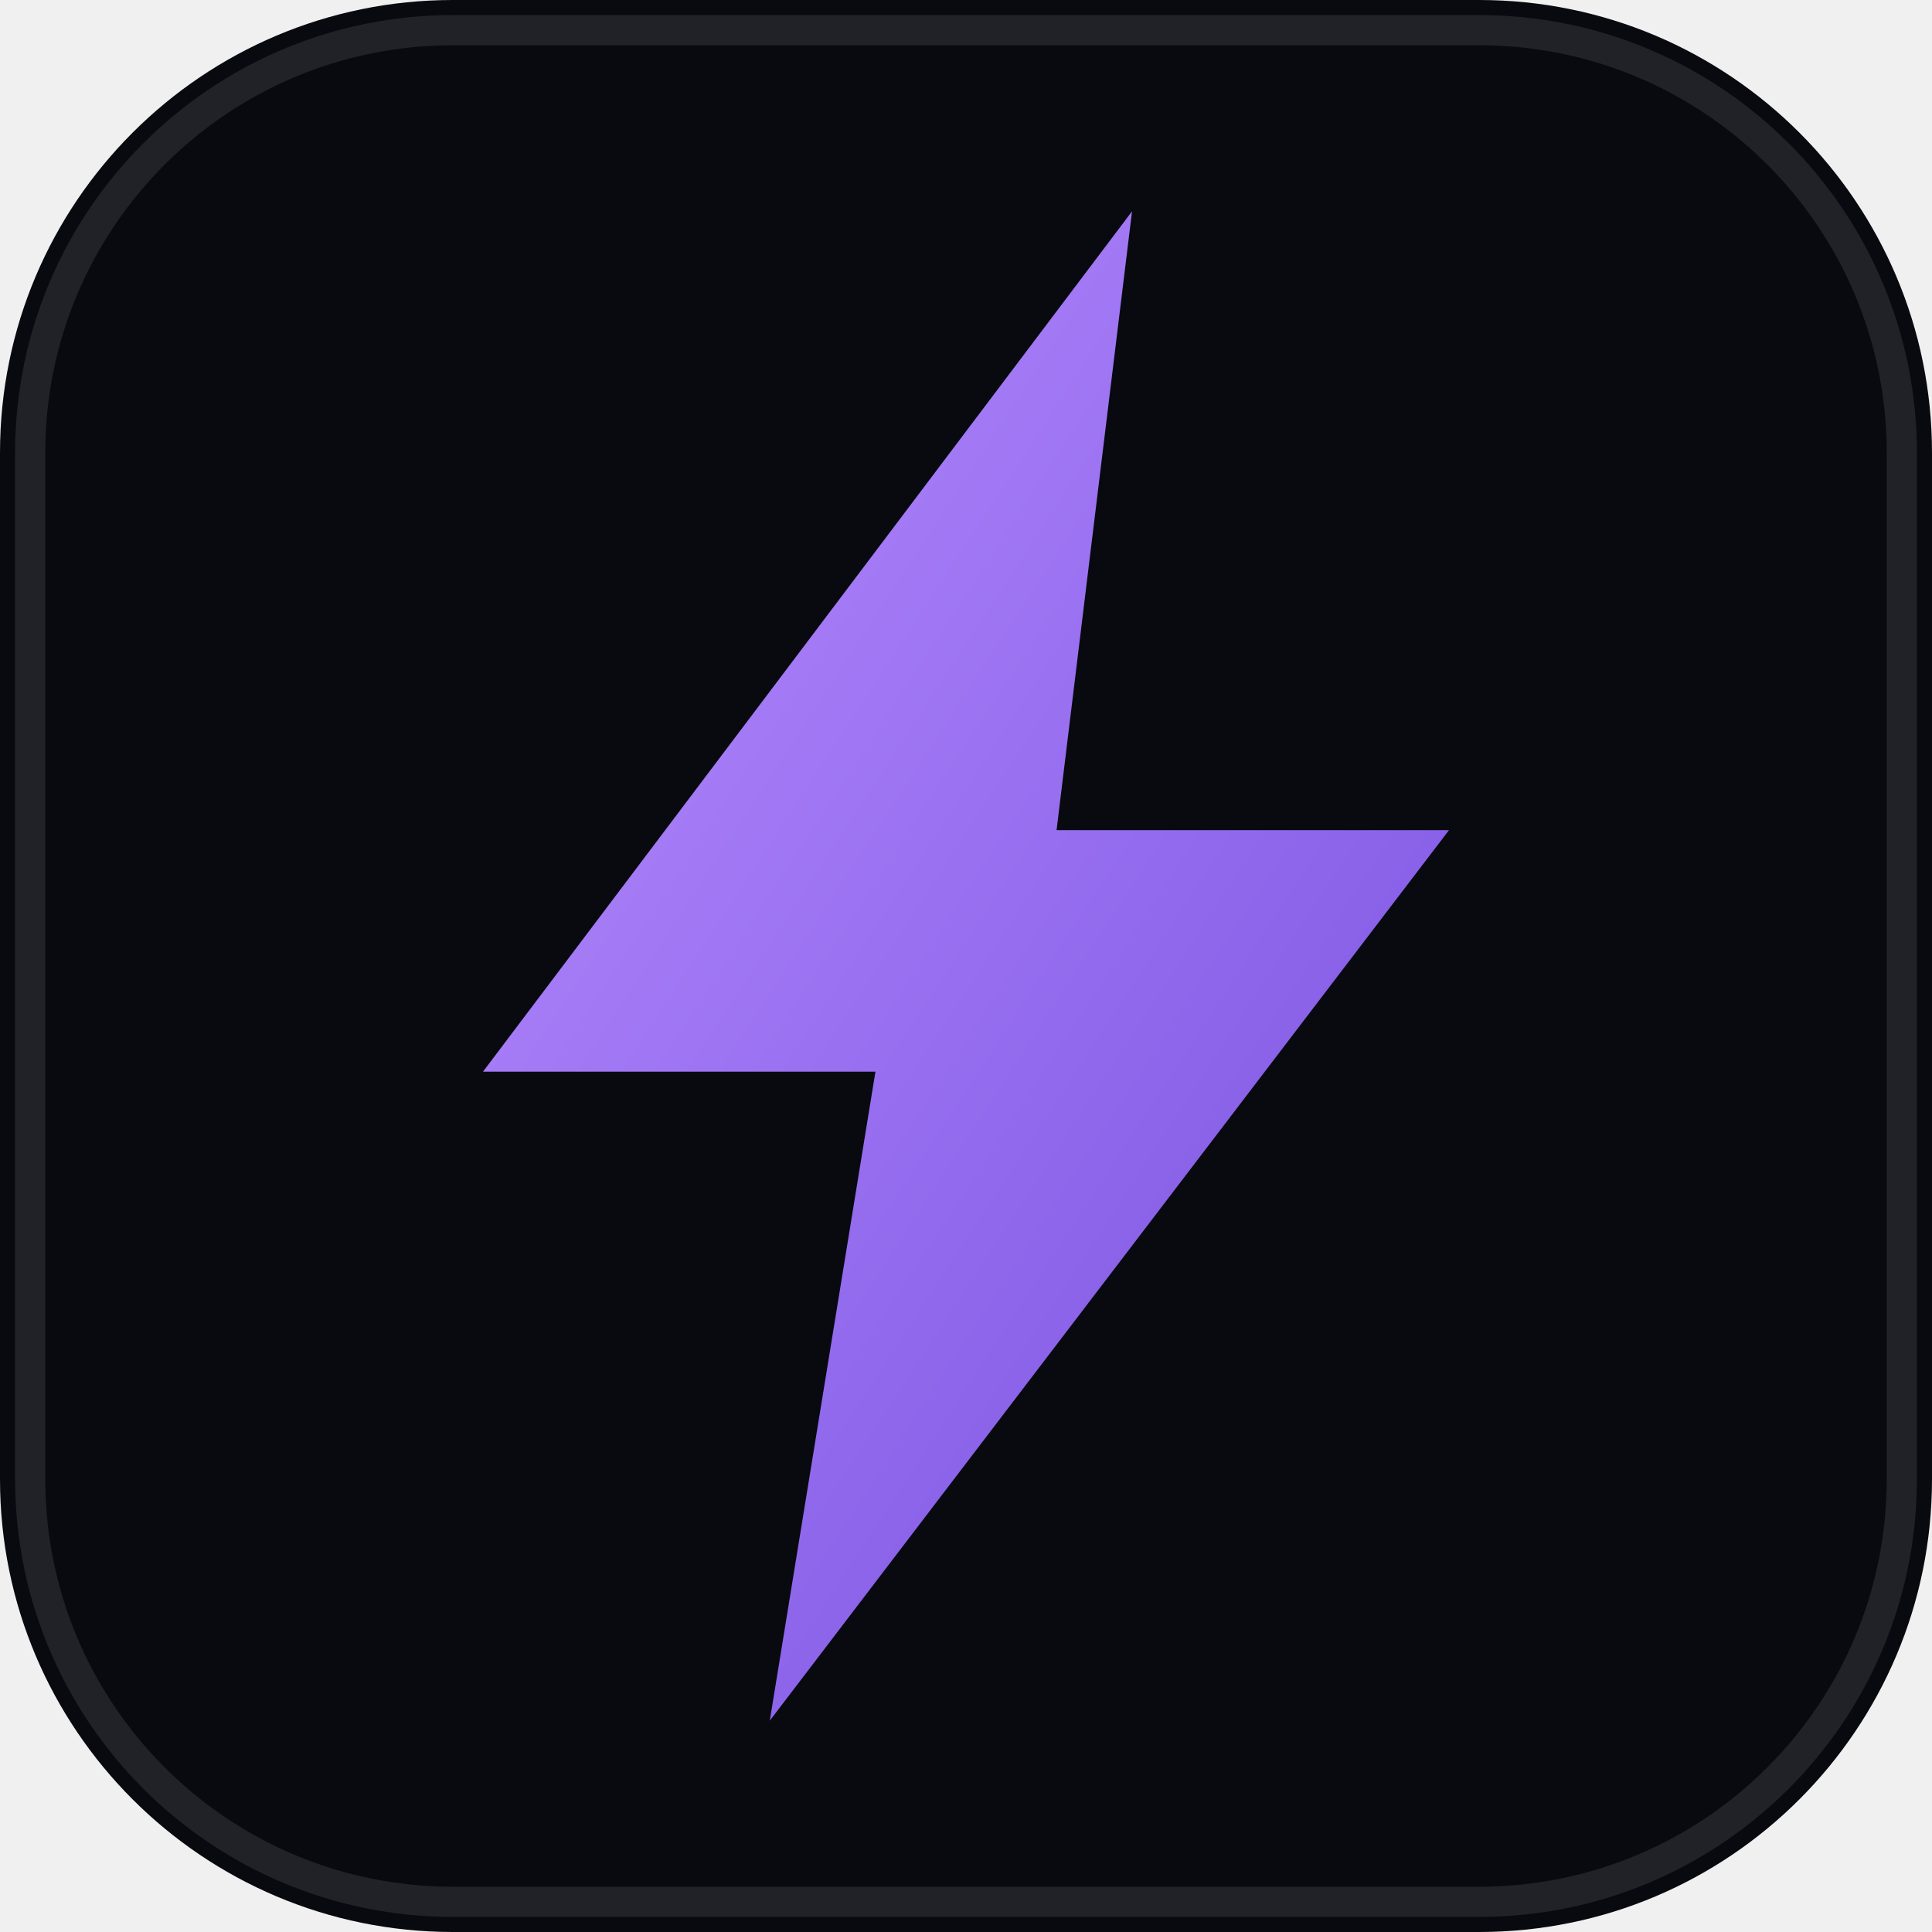
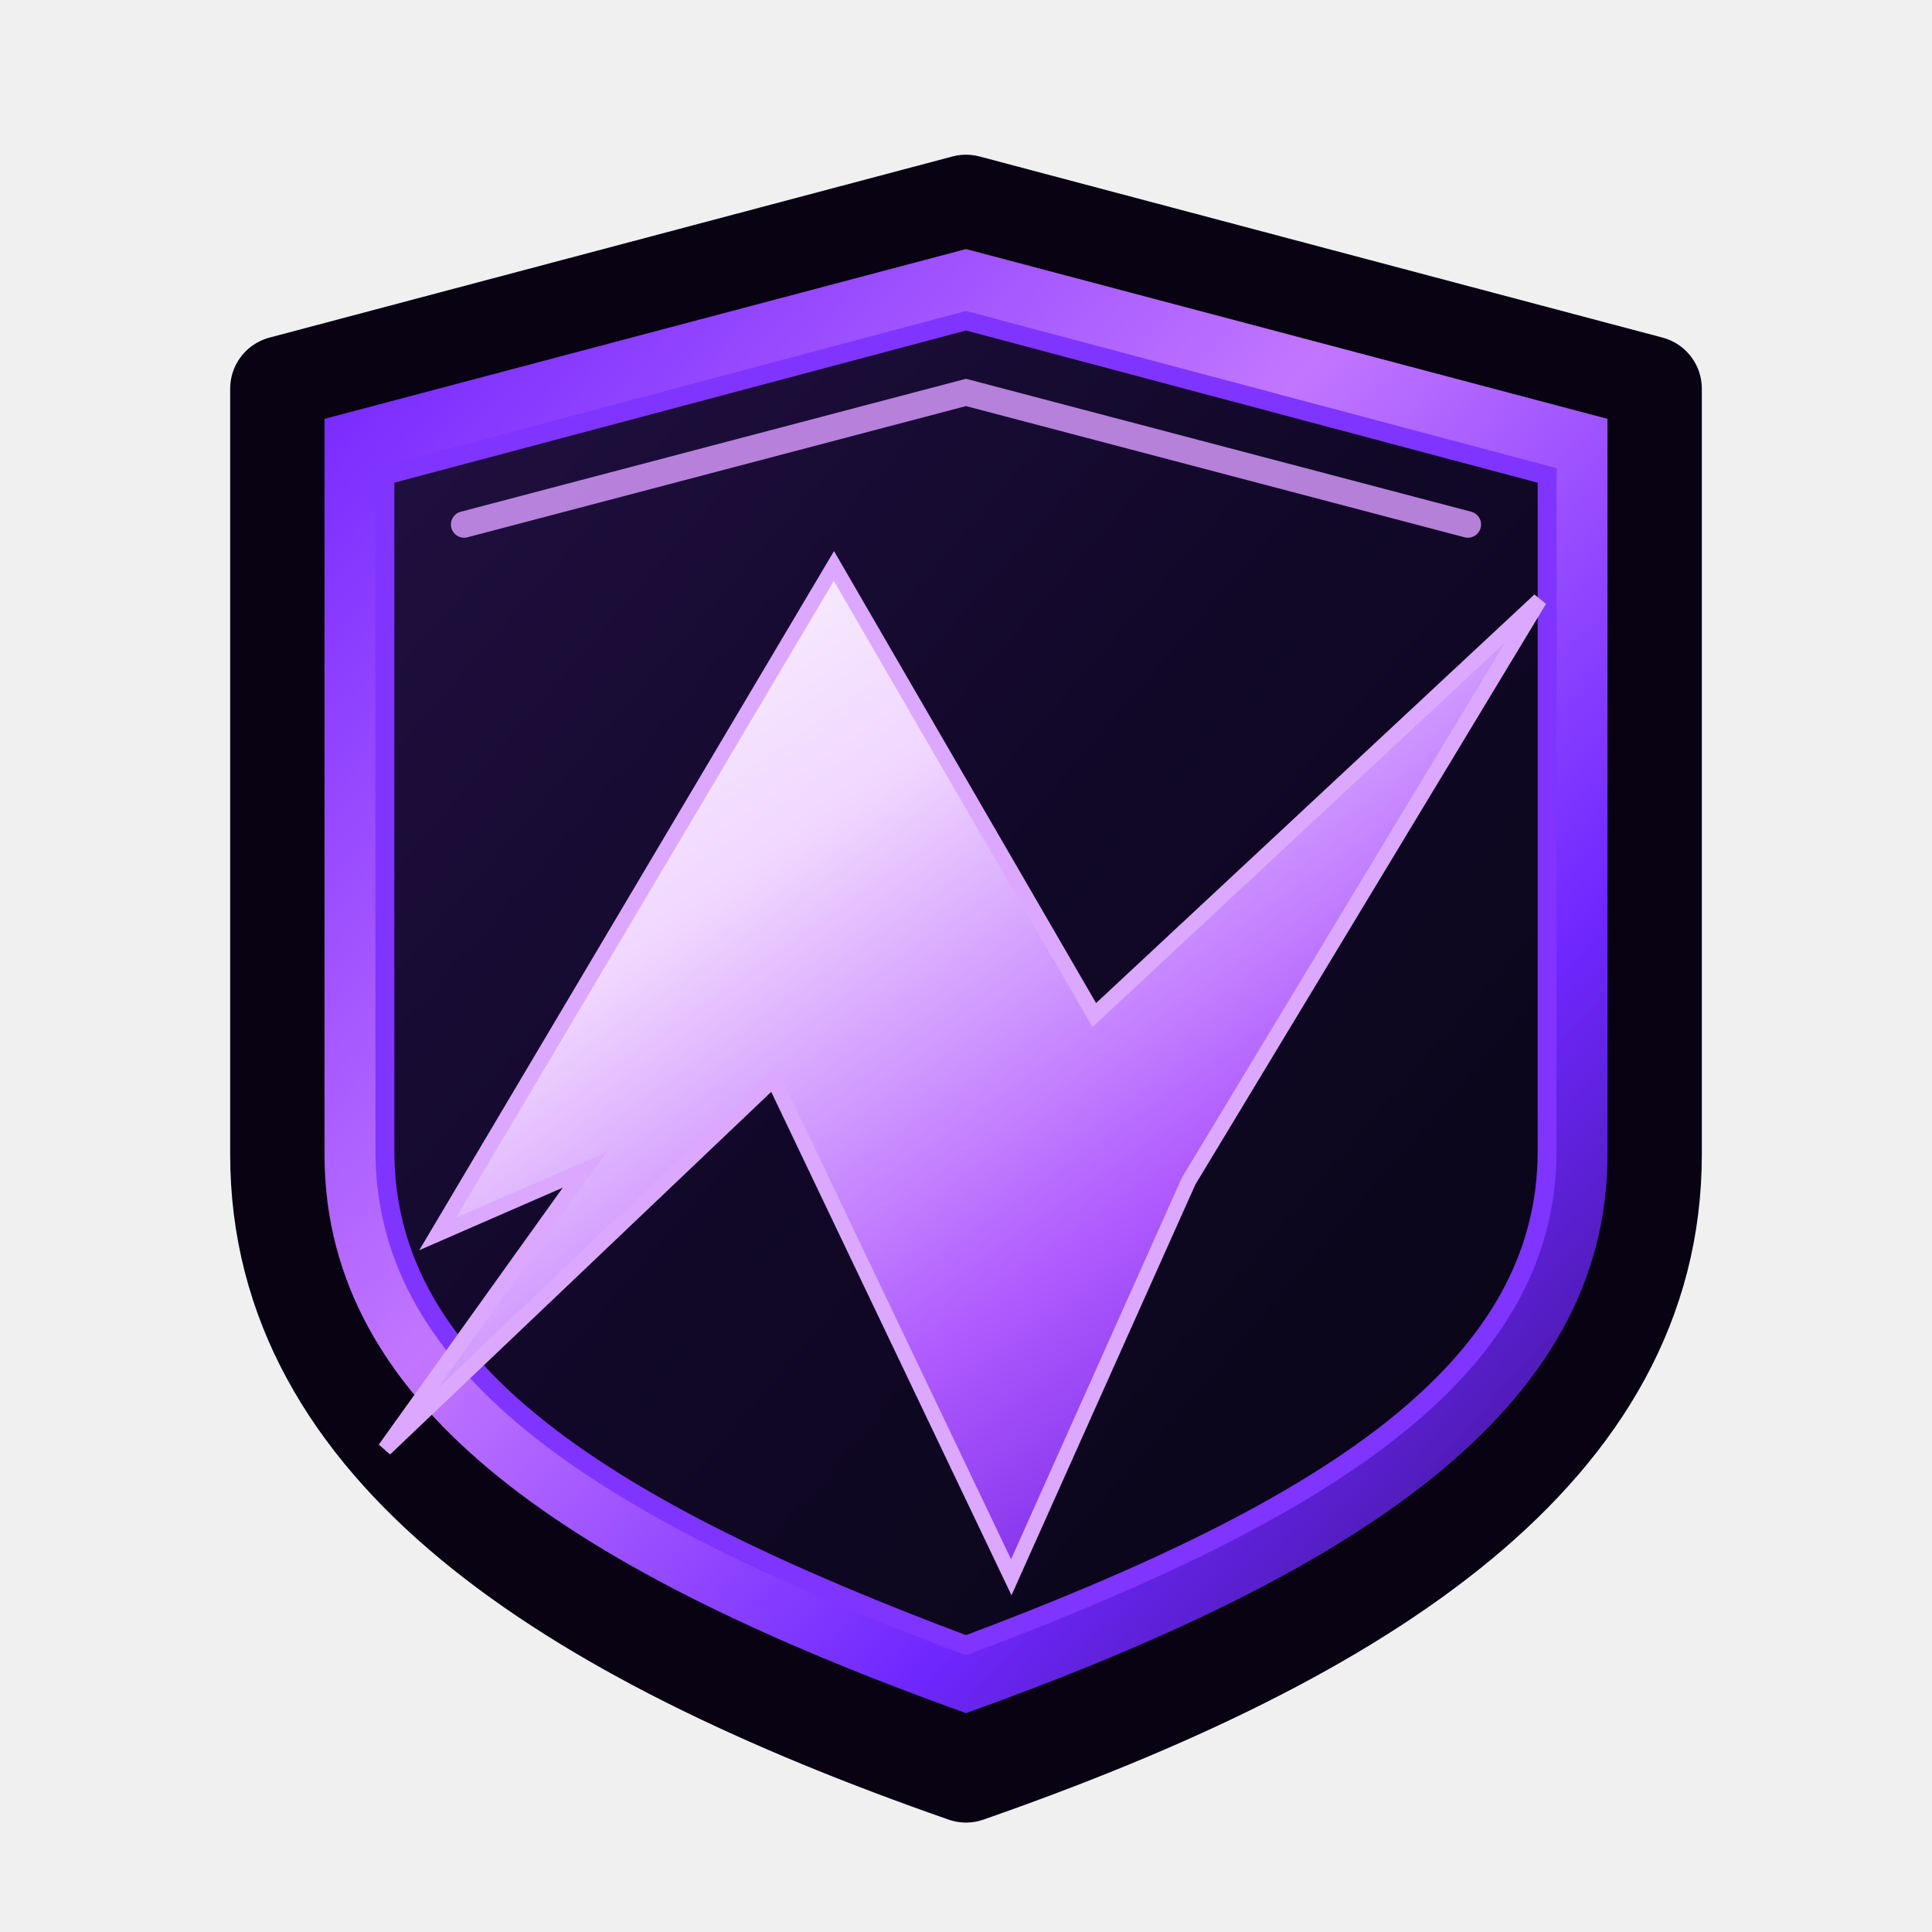
- <svg xmlns="http://www.w3.org/2000/svg" viewBox="0 0 64 64">
+ <svg xmlns="http://www.w3.org/2000/svg" viewBox="0 0 512 512">
  <defs>
-     <linearGradient id="g" x1="0" y1="0" x2="1" y2="1">
-       <stop stop-color="#b88cff" />
-       <stop offset="1" stop-color="#7550df" />
+     <linearGradient id="shield" x1="0" y1="0" x2="1" y2="1">
+       <stop offset="0" stop-color="#211042" />
+       <stop offset="0.48" stop-color="#110828" />
+       <stop offset="1" stop-color="#080514" />
+     </linearGradient>
+     <linearGradient id="rim" x1="0" y1="0" x2="1" y2="1">
+       <stop offset="0" stop-color="#6d20ff" />
+       <stop offset="0.42" stop-color="#c276ff" />
+       <stop offset="0.72" stop-color="#6f27ff" />
+       <stop offset="1" stop-color="#301070" />
+     </linearGradient>
+     <linearGradient id="bolt" x1="0" y1="0" x2="0.8" y2="1">
+       <stop offset="0" stop-color="#fff" />
+       <stop offset="0.34" stop-color="#f0d7ff" />
+       <stop offset="0.7" stop-color="#b05cff" />
+       <stop offset="1" stop-color="#6a19df" />
    </linearGradient>
  </defs>
-   <rect width="64" height="64" rx="15" fill="#080a0f" />
-   <rect x="1" y="1" width="62" height="62" rx="14" fill="none" stroke="#ffffff" stroke-opacity=".1" />
-   <path d="M37.5 7 16 35.5h13L25.5 57 48 27.5H35L37.5 7Z" fill="url(#g)" />
+   <path d="M75 103L256 55l181 48v203c0 77-75 126-181 163C150 432 75 383 75 306V103z" fill="#070411" stroke="#080213" stroke-width="28" stroke-linejoin="round" />
+   <path d="M86 111L256 66l170 45v195c0 68-67 111-170 148C153 417 86 374 86 306V111z" fill="url(#rim)" />
+   <path d="M102 126L256 85l154 41v179c0 58-58 95-154 131-96-36-154-73-154-131V126z" fill="url(#shield)" stroke="#7f34ff" stroke-width="5" />
+   <path d="M123 139L256 104l133 35" fill="none" stroke="#d99bff" stroke-width="7" stroke-linecap="round" opacity=".82" />
+   <path d="M116 327L221 150l69 119L408 159 315 313l-47 105-63-132-103 98 53-74-39 17z" fill="url(#bolt)" stroke="#dca8ff" stroke-width="4" />
</svg>
